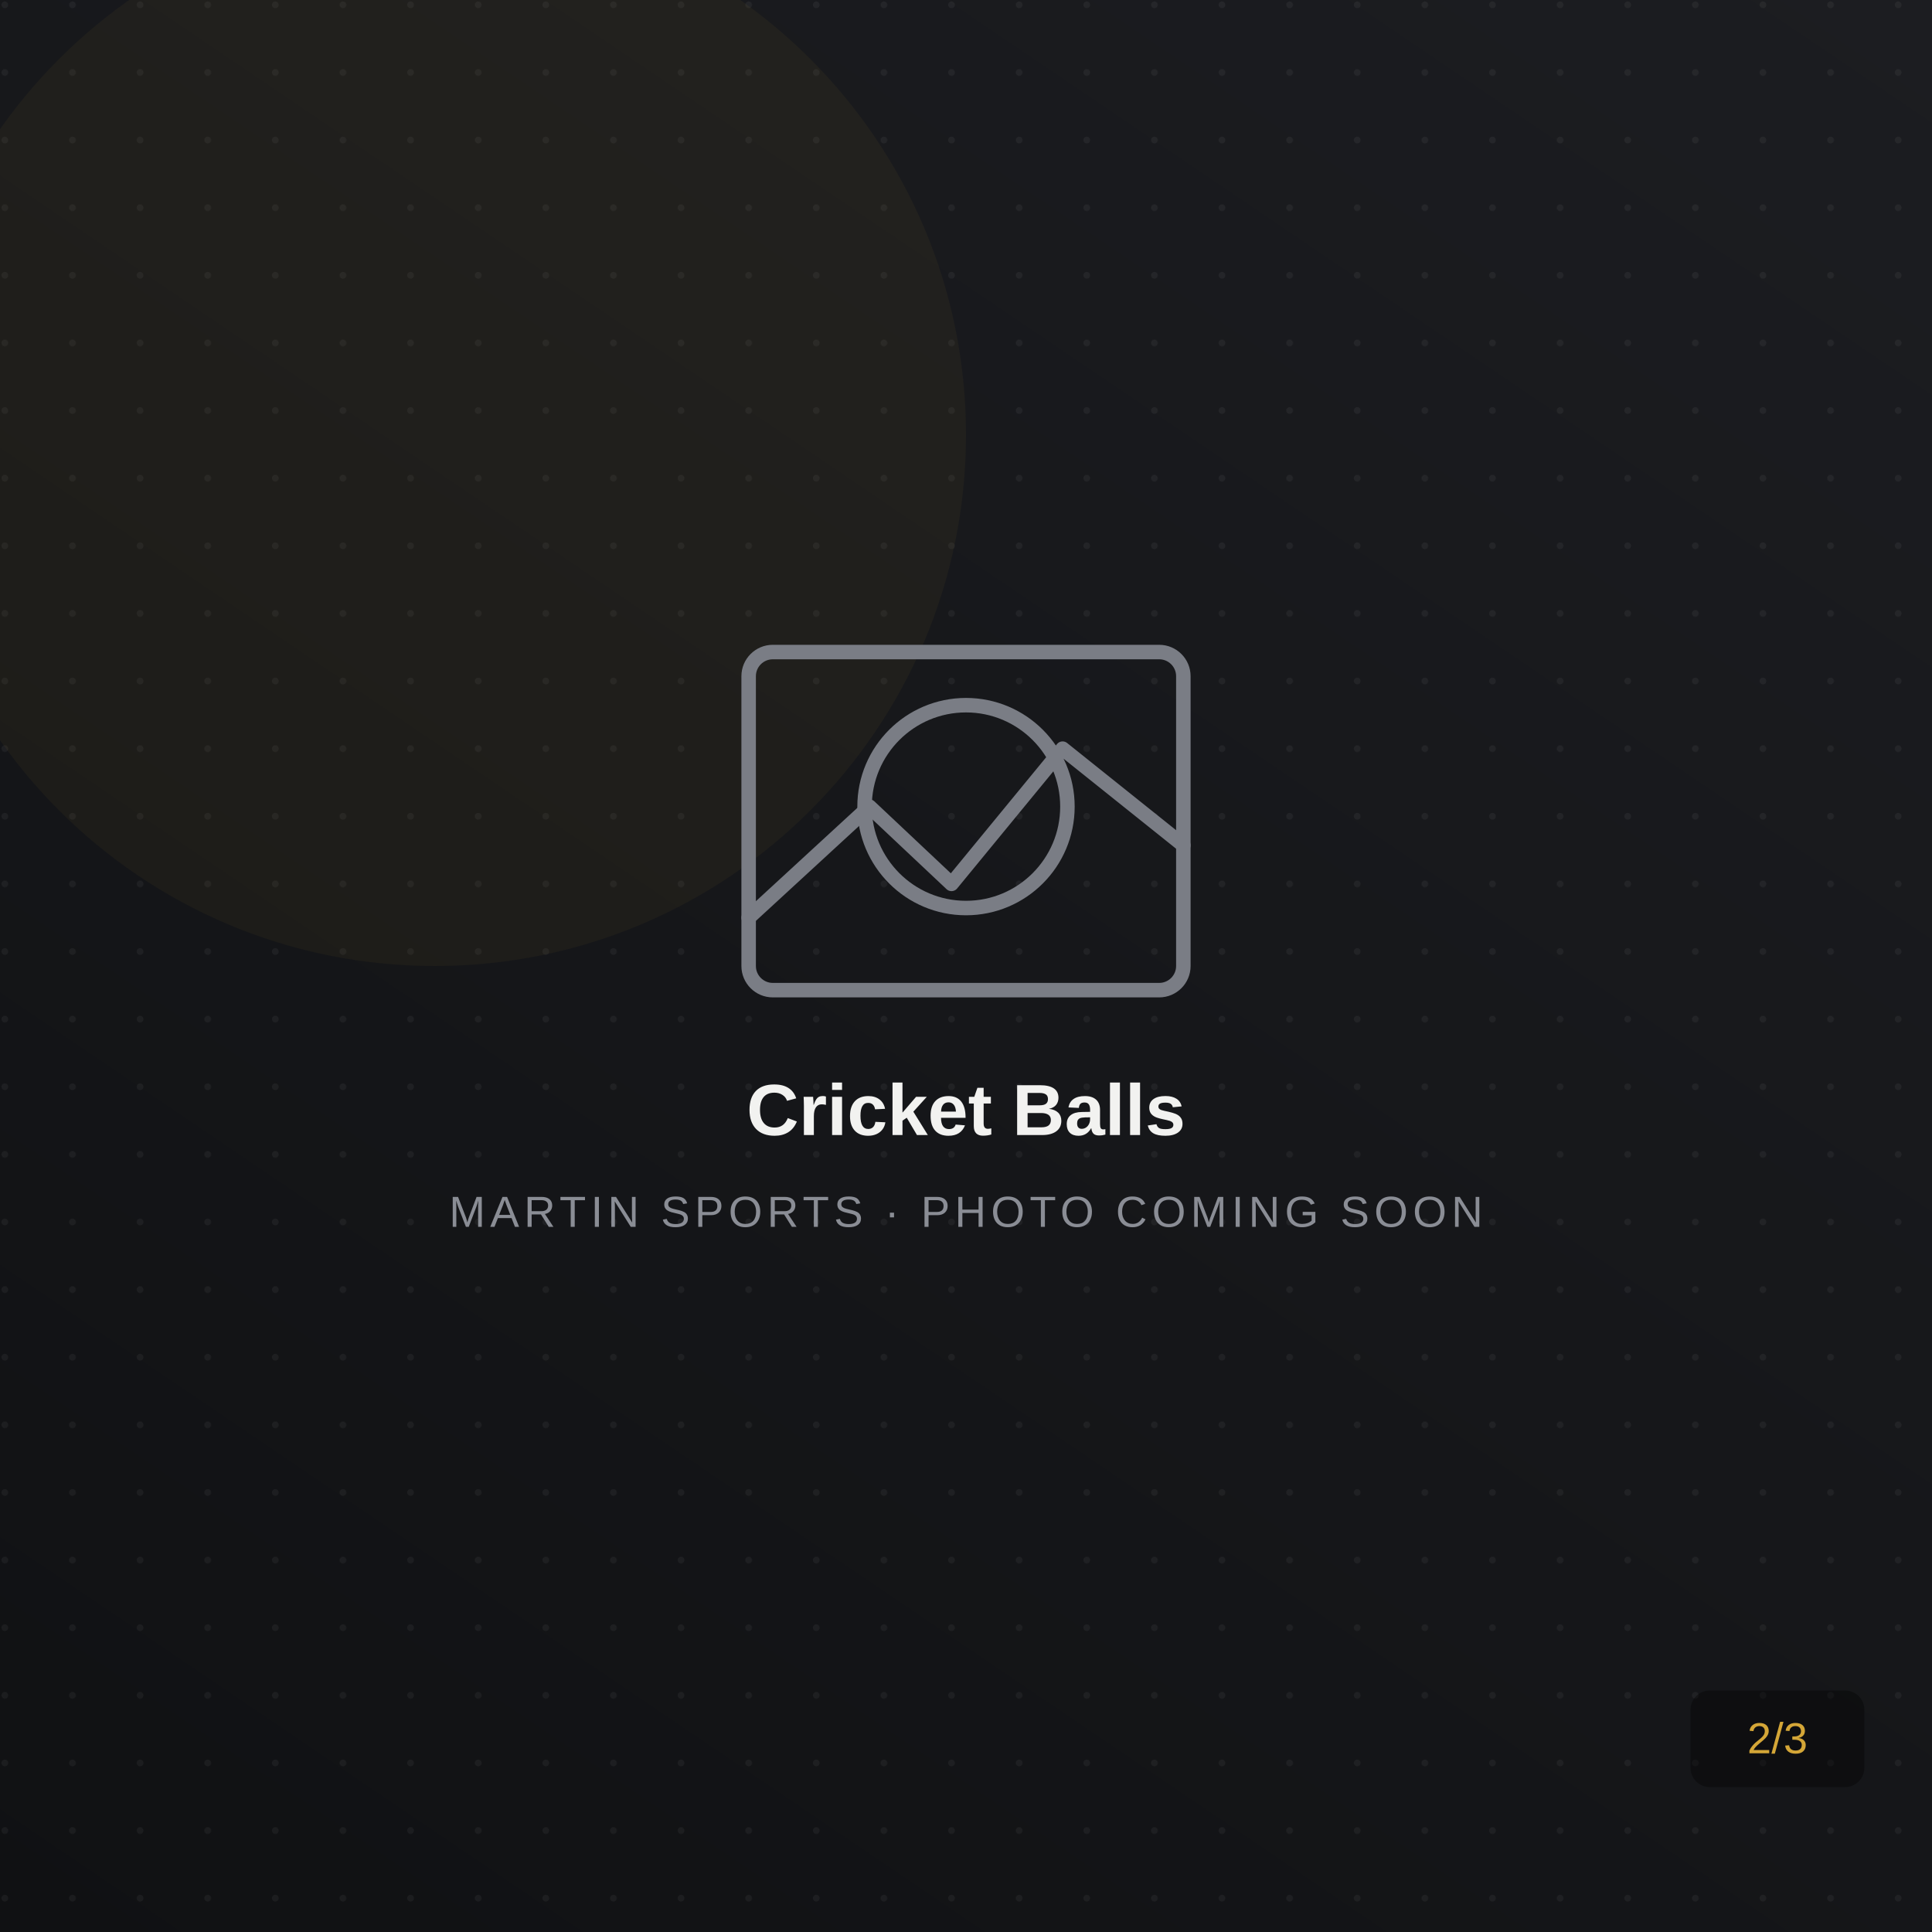
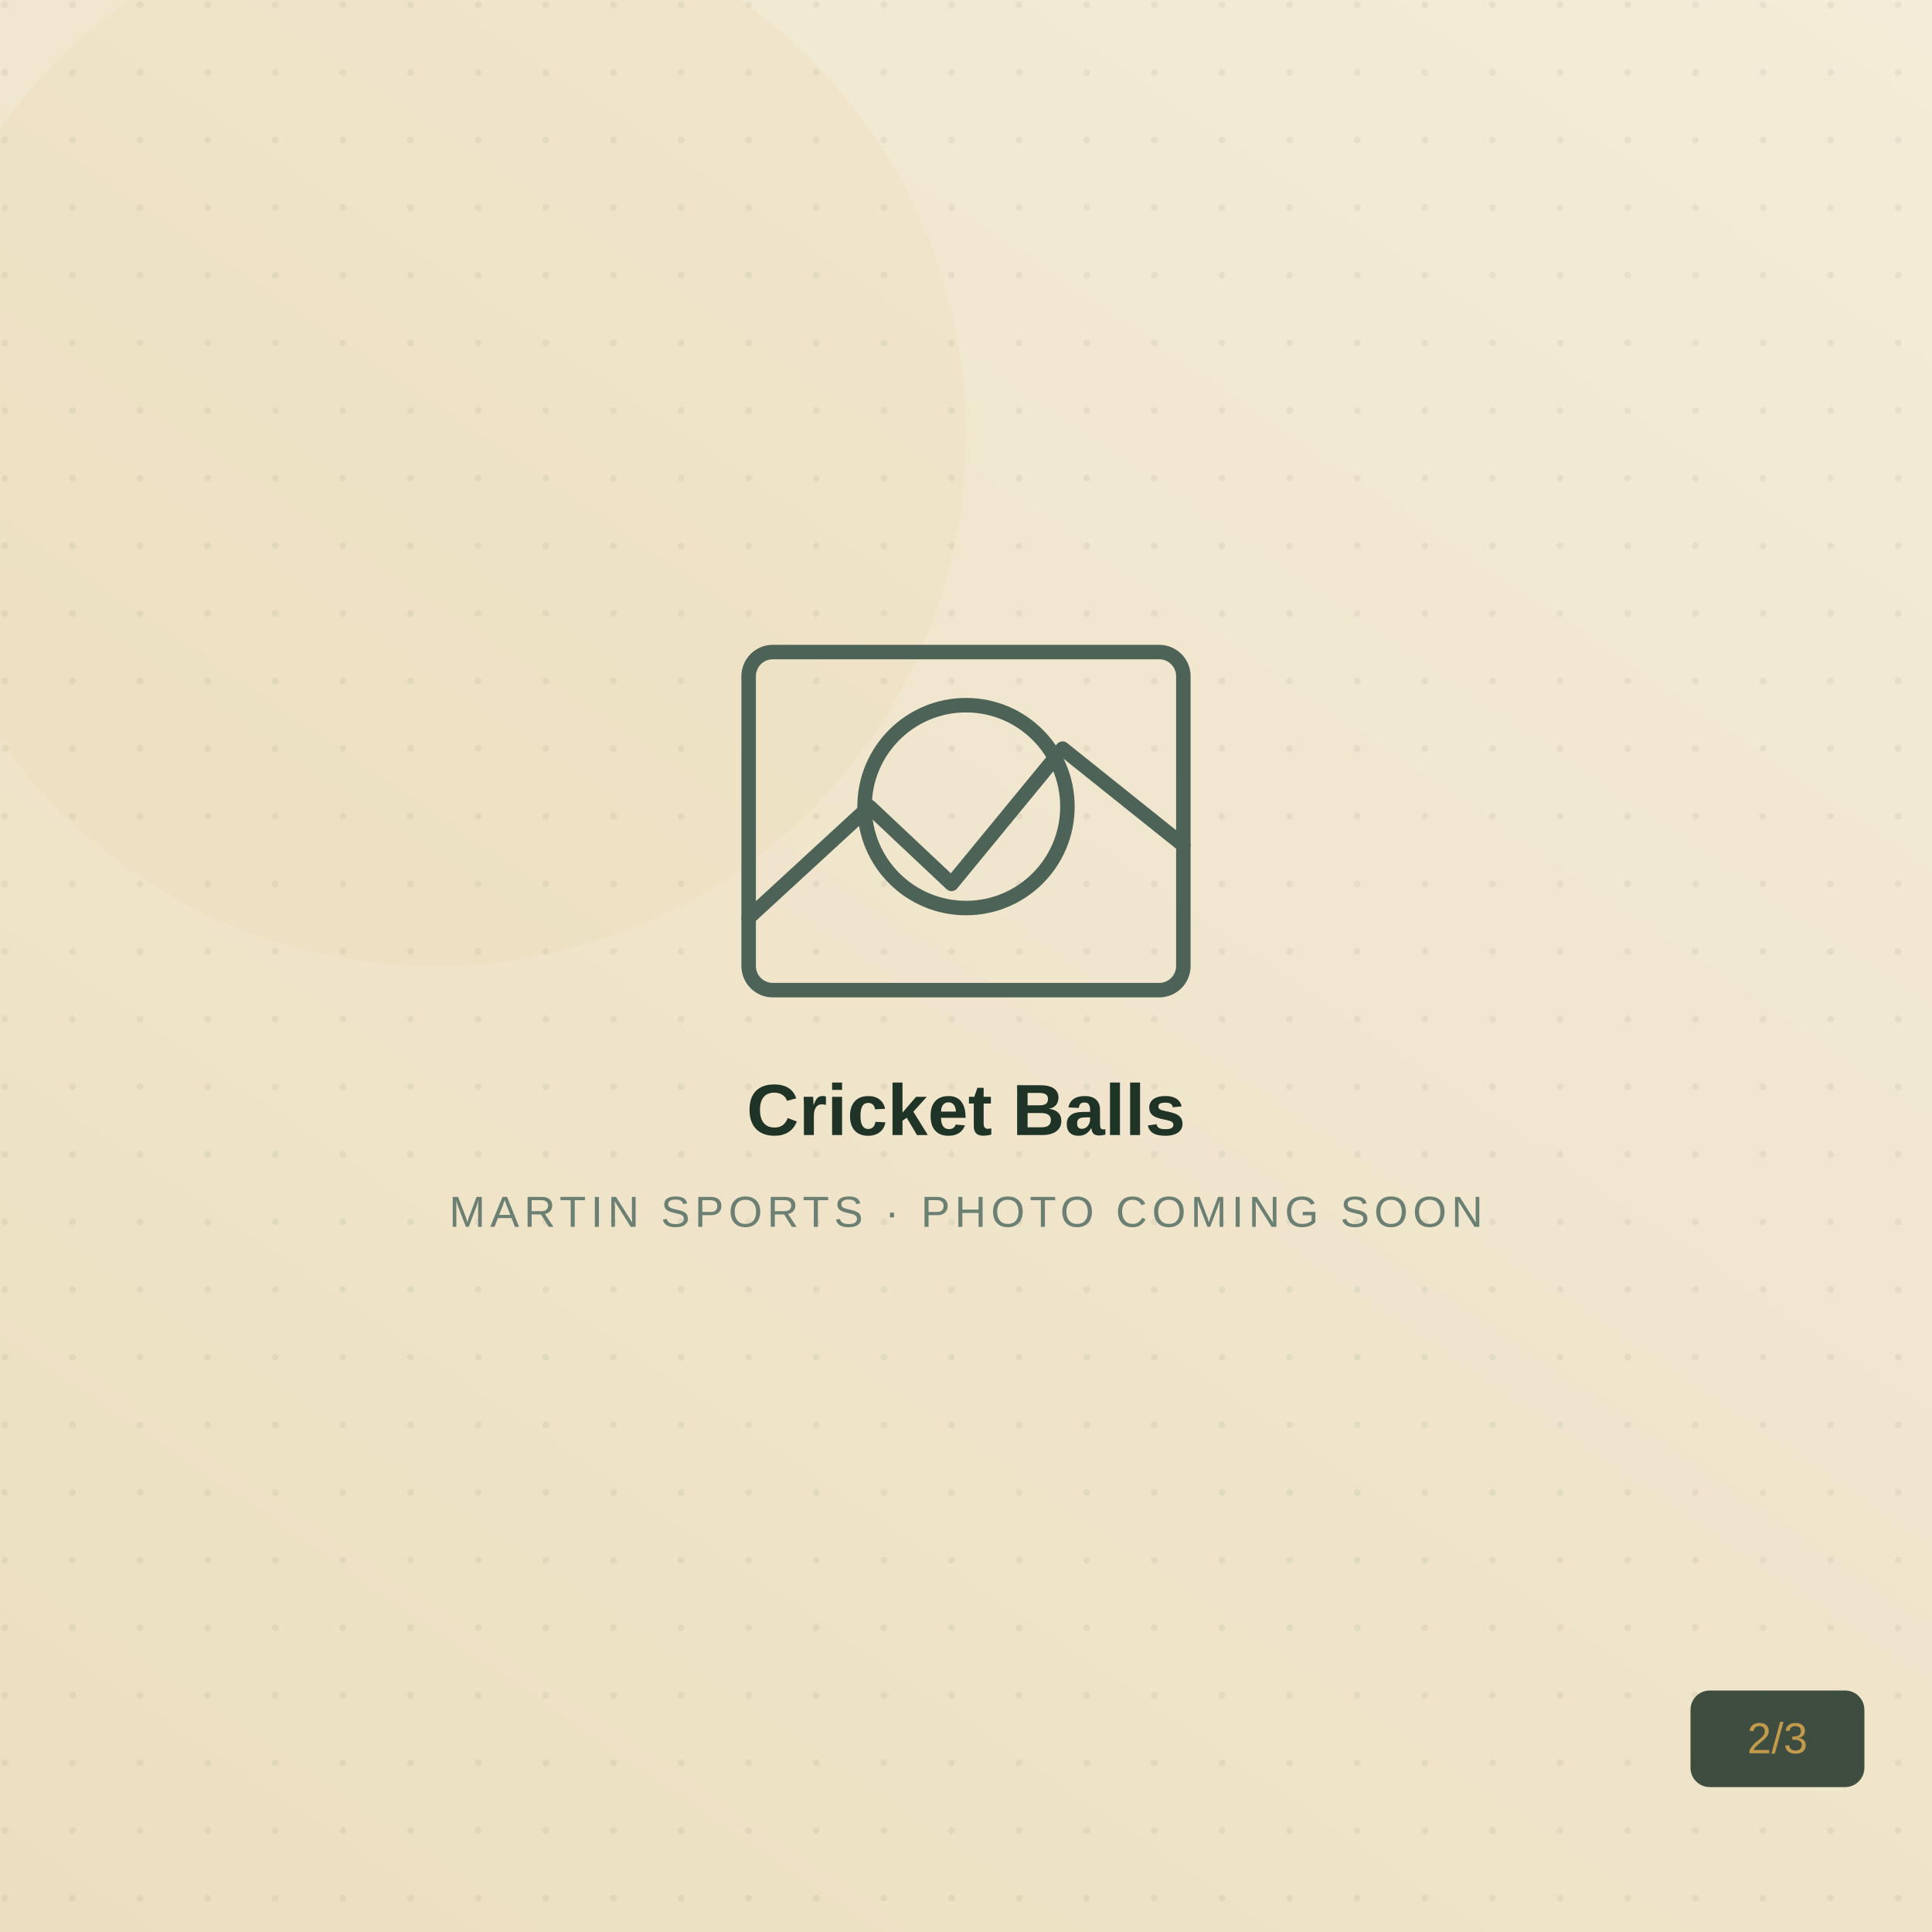
<svg xmlns="http://www.w3.org/2000/svg" viewBox="0 0 800 800">
  <defs>
    <linearGradient id="bg" x1="0%" y1="0%" x2="100%" y2="100%" gradientTransform="rotate(80 0.5 0.5)">
-       <stop offset="0%" stop-color="#1c1d21" />
-       <stop offset="100%" stop-color="#101113" />
+       <stop offset="0%" stop-color="#f4ecd8" />
+       <stop offset="100%" stop-color="#ecdfc0" />
    </linearGradient>
    <pattern id="dots" width="28" height="28" patternUnits="userSpaceOnUse">
-       <circle cx="2" cy="2" r="1.4" fill="#ffffff" fill-opacity="0.05" />
+       <circle cx="2" cy="2" r="1.4" fill="#1f3327" fill-opacity="0.06" />
    </pattern>
  </defs>
  <rect width="800" height="800" fill="url(#bg)" />
  <rect width="800" height="800" fill="url(#dots)" />
-   <circle cx="180" cy="180" r="220" fill="#d4a637" fill-opacity="0.05" />
-   <g transform="translate(400 340)" stroke="#7a7d85" stroke-width="6" fill="none" stroke-linejoin="round" stroke-linecap="round">
+   <circle cx="180" cy="180" r="220" fill="#c19a4b" fill-opacity="0.05" />
+   <g transform="translate(400 340)" stroke="#4d6357" stroke-width="6" fill="none" stroke-linejoin="round" stroke-linecap="round">
    <rect x="-90" y="-70" width="180" height="140" rx="10" />
    <circle cx="0" cy="-6" r="42" />
    <path d="M -90 40 L -40 -6 L -6 26 L 40 -30 L 90 10" />
  </g>
-   <text x="400" y="470" font-family="Arial, sans-serif" font-size="30" font-weight="700" fill="#f2f2f0" text-anchor="middle">Cricket Balls</text>
-   <text x="400" y="508" font-family="Arial, sans-serif" font-size="18" letter-spacing="2" fill="#8a8d95" text-anchor="middle">MARTIN SPORTS · PHOTO COMING SOON</text>
-   <rect x="700" y="700" width="72" height="40" rx="8" fill="#000000" fill-opacity="0.35" />
-   <text x="736" y="726" font-family="Arial, sans-serif" font-size="18" fill="#d4a637" text-anchor="middle">2/3</text>
+   <text x="400" y="470" font-family="Arial, sans-serif" font-size="30" font-weight="700" fill="#1f3327" text-anchor="middle">Cricket Balls</text>
+   <text x="400" y="508" font-family="Arial, sans-serif" font-size="18" letter-spacing="2" fill="#6b8073" text-anchor="middle">MARTIN SPORTS · PHOTO COMING SOON</text>
+   <rect x="700" y="700" width="72" height="40" rx="8" fill="#1f3327" fill-opacity="0.85" />
+   <text x="736" y="726" font-family="Arial, sans-serif" font-size="18" fill="#c19a4b" text-anchor="middle">2/3</text>
</svg>
